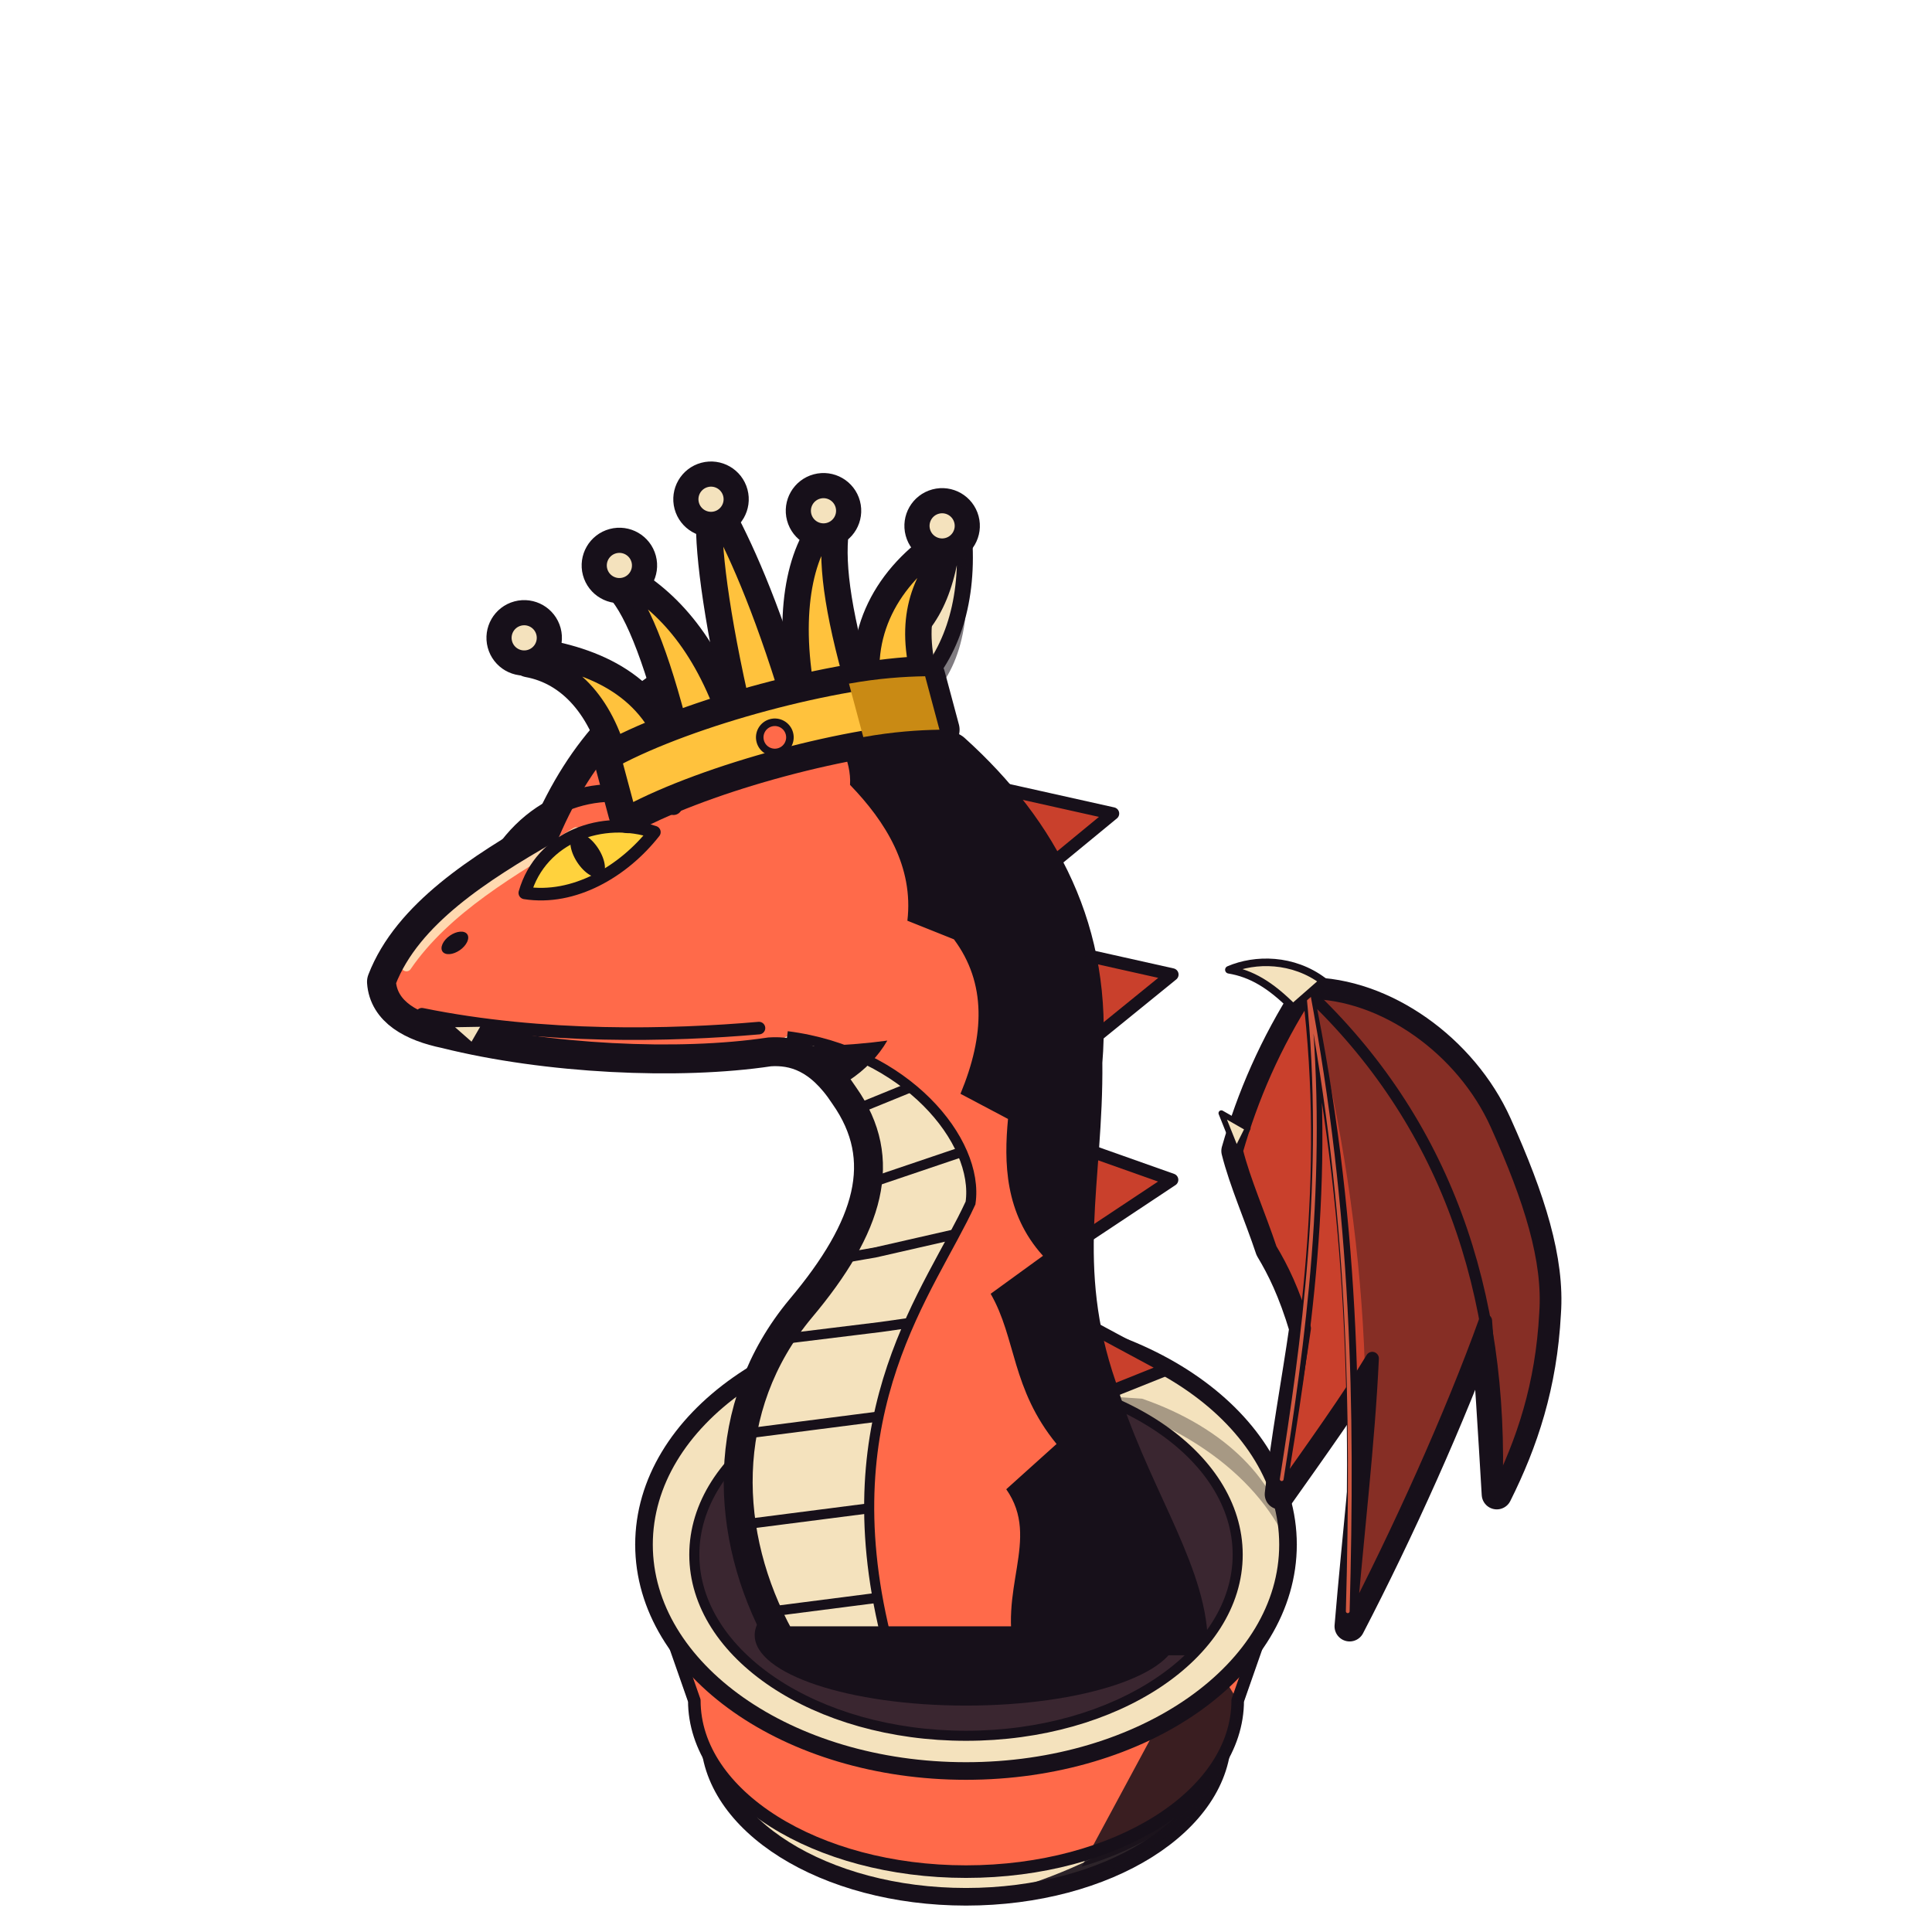
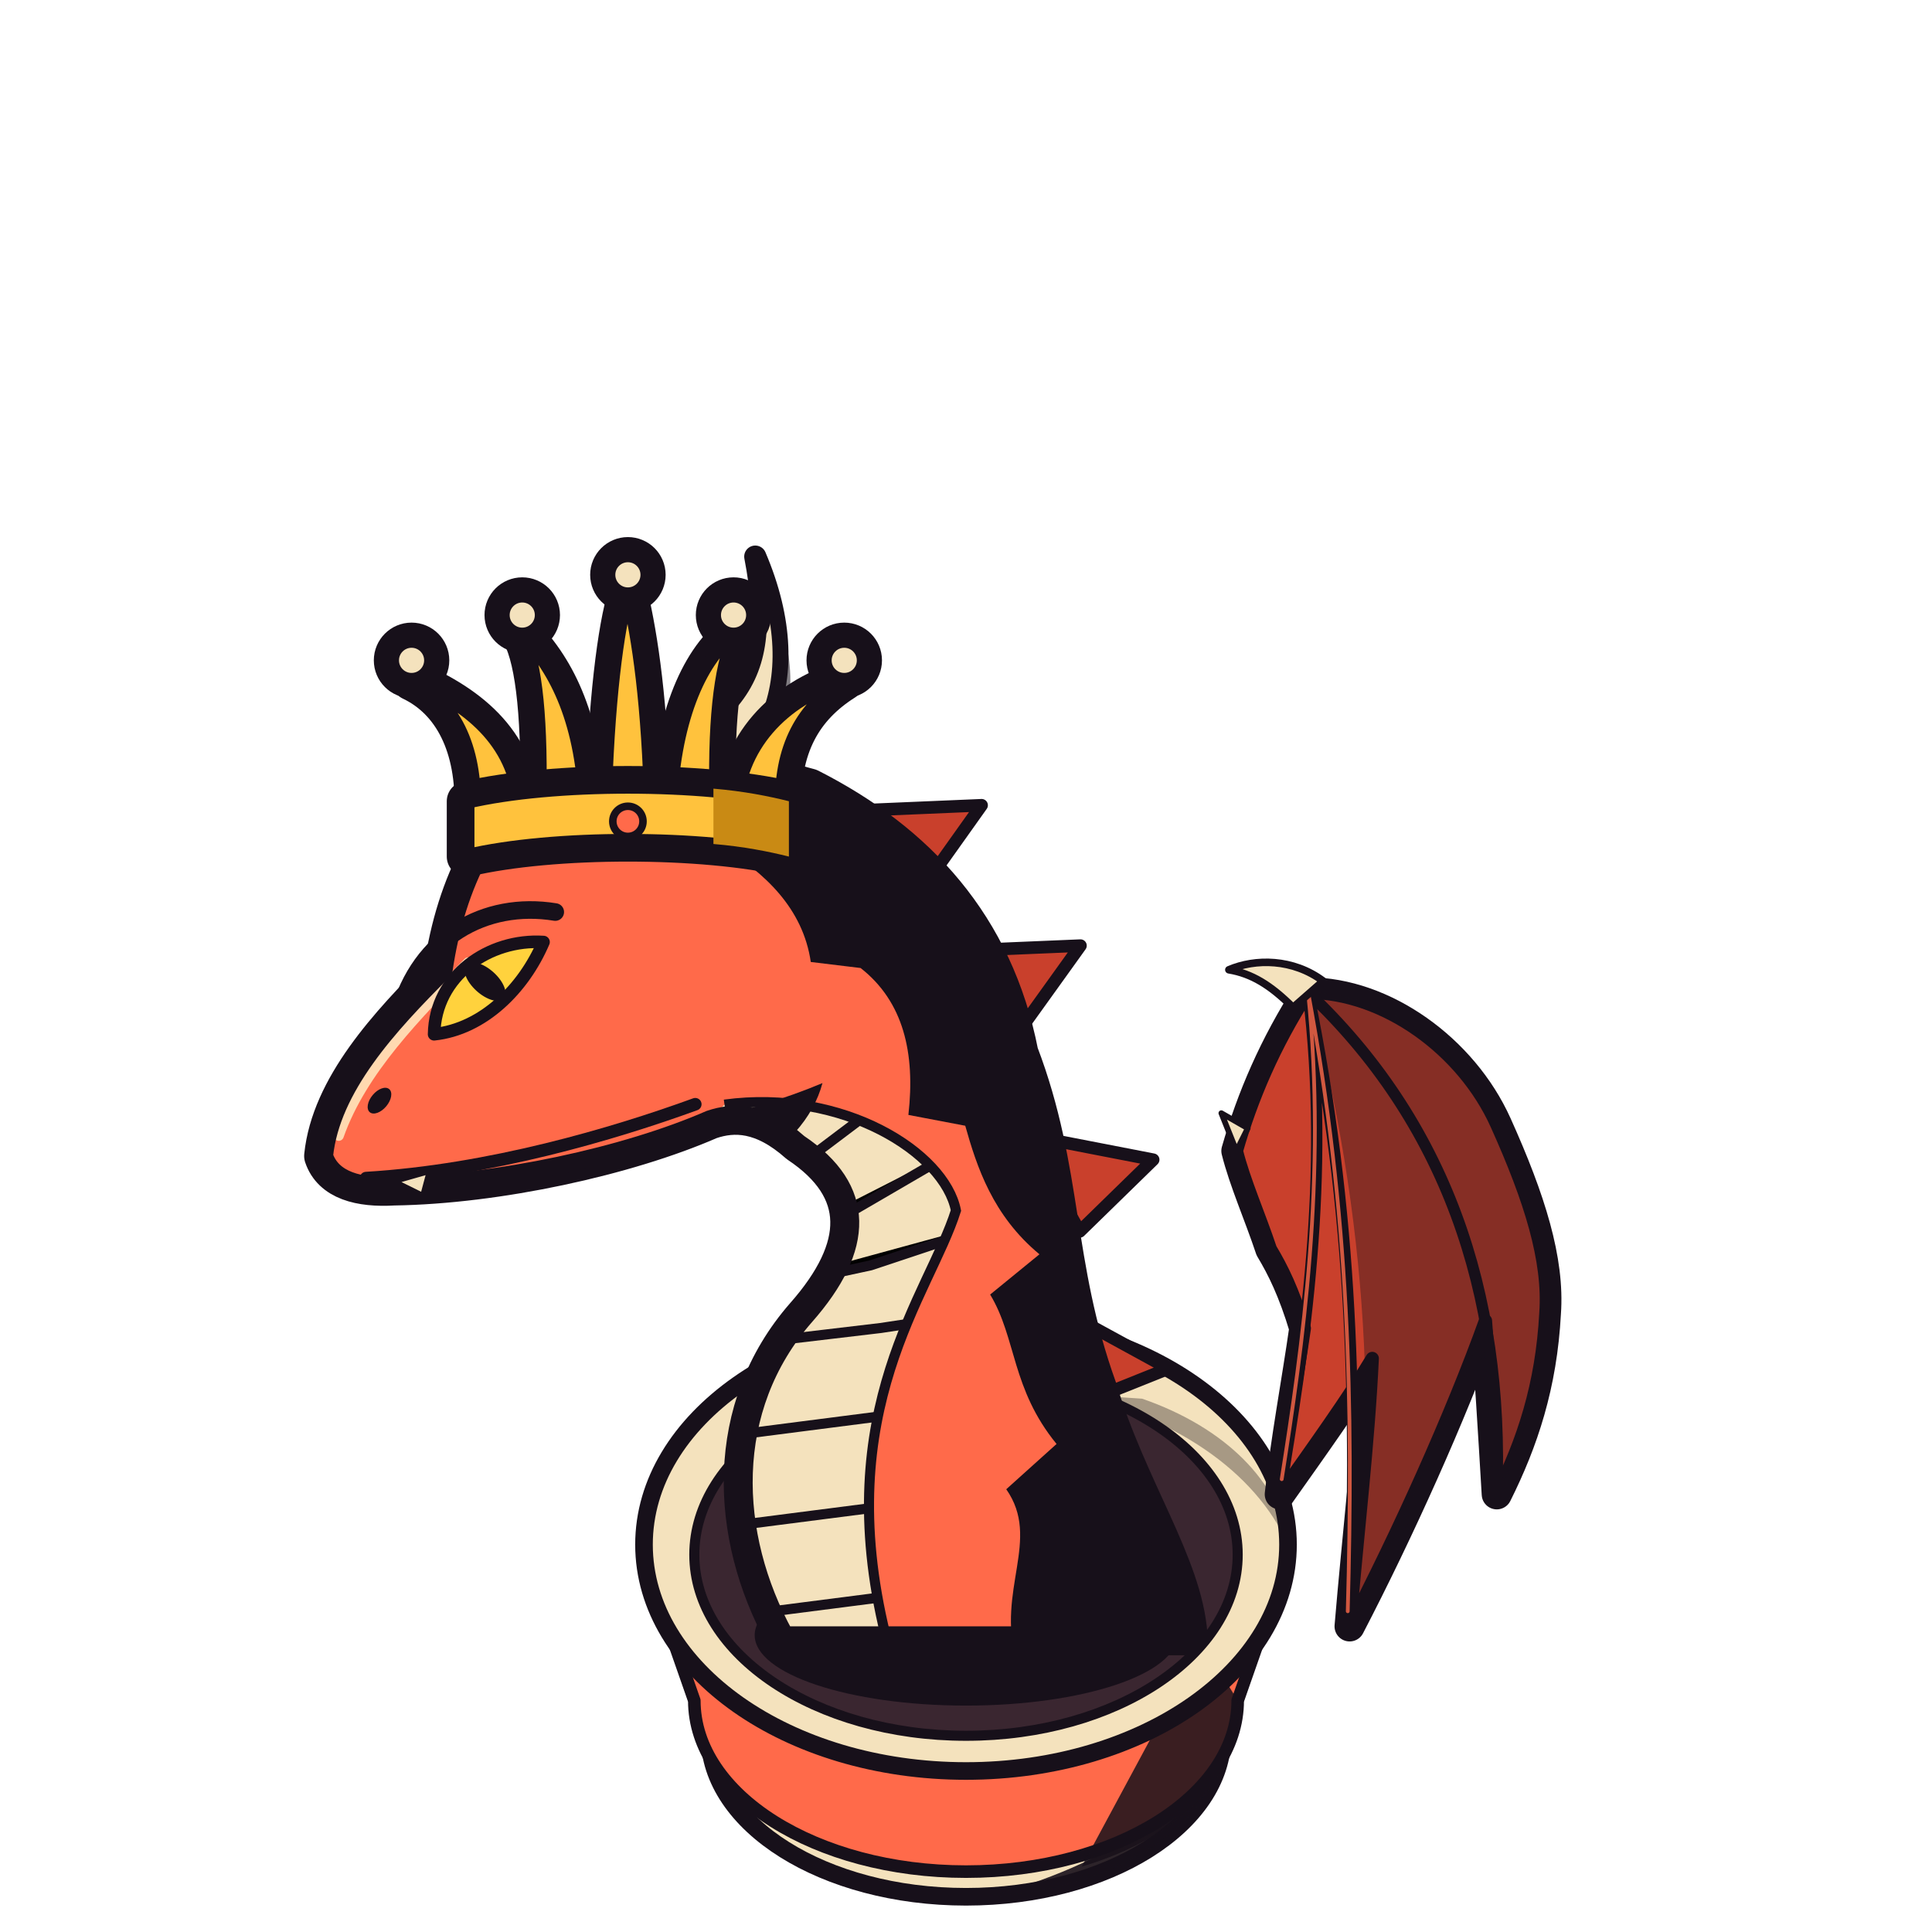
<svg xmlns="http://www.w3.org/2000/svg" viewBox="0 0 768 768" width="768" height="768">
  <path d="M256,614 L282,690 A102,64 0 0 0 486,690 L512,614 Z" fill="#f4e2bd" stroke="#17101a" stroke-width="7" stroke-linejoin="round" />
  <path d="M498,614 L486,690 A102,64 0 0 1 392,754 C440,742 478,716 486,690 Z" fill="#17101a" opacity=".9" />
  <path d="M262,636 L276,676 A108,68 0 0 0 492,676 L506,636 A128,90 0 0 1 262,636 Z" fill="#ff6a4a" stroke="#17101a" stroke-width="5" stroke-linejoin="round" />
  <path d="M470,640 L492,676 A108,68 0 0 1 430,742 L458,690 Z" fill="#17101a" opacity=".85" />
  <ellipse cx="384" cy="614" rx="128" ry="90" fill="#f4e2bd" stroke="#17101a" stroke-width="7" />
  <ellipse cx="384" cy="618" rx="108" ry="72" fill="#3a2630" stroke="#17101a" stroke-width="4" />
  <path d="M424,554 A128,90 0 0 1 512,614 A108,72 0 0 0 454,556 Z" fill="#17101a" opacity=".35" />
  <ellipse cx="384" cy="650" rx="84" ry="28" fill="#17101a" />
  <g transform="translate(478 618) scale(0.75) translate(-452 -560)">
    <path d="M508,262 C548,262 590,292 608,332 C626,372 636,404 634,432 C632,470 622,500 608,528 C606,494 604,462 602,436 C584,486 556,548 530,598 C534,550 540,500 542,456 C530,476 510,504 493,528 C496,500 502,468 506,440 C500,420 494,408 488,398 C482,380 474,362 470,346 C478,318 490,290 508,262 Z" fill="none" stroke="#17101a" stroke-width="16" stroke-linejoin="round" />
    <path d="M508,262 C548,262 590,292 608,332 C626,372 636,404 634,432 C632,470 622,500 608,528 C606,494 604,462 602,436 C584,486 556,548 530,598 C534,550 540,500 542,456 C530,476 510,504 493,528 C496,500 502,468 506,440 C500,420 494,408 488,398 C482,380 474,362 470,346 C478,318 490,290 508,262 Z" fill="#c9402c" stroke="#17101a" stroke-width="7" stroke-linejoin="round" />
    <path d="M508,262 C548,262 590,292 608,332 C626,372 636,404 634,432 C632,470 622,500 608,528 C606,494 604,462 602,436 C584,486 556,548 530,598 C546,500 540,380 508,262 Z" fill="#17101a" opacity=".38" />
    <path d="M508,262 C532,380 534,480 530,598 M508,262 C520,360 506,450 493,528 M508,262 C580,330 612,420 608,528" fill="none" stroke="#17101a" stroke-width="6" stroke-linecap="round" />
    <path d="M508,262 C530,380 532,480 529,590 M508,262 C518,360 505,450 494,520" fill="none" stroke="#ff6a4a" stroke-width="2" stroke-linecap="round" opacity=".8" />
    <path d="M470,346 L462,326 L476,334 Z" fill="#f4e2bd" stroke="#17101a" stroke-width="3" stroke-linejoin="round" />
    <path d="M500,270 C488,258 478,252 466,250 C480,244 500,244 516,256 Z" fill="#f4e2bd" stroke="#17101a" stroke-width="4" stroke-linejoin="round" />
  </g>
-   <path d="M391.8,312.1 L442.4,323.4 L403.4,355.5 Z" fill="#c9402c" stroke="#17101a" stroke-width="5" stroke-linejoin="round" />
-   <path d="M419.5,377.0 L466.0,387.4 L430.3,416.4 Z" fill="#c9402c" stroke="#17101a" stroke-width="5" stroke-linejoin="round" />
-   <path d="M421.0,453.1 L465.9,469.0 L431.7,491.7 Z" fill="#c9402c" stroke="#17101a" stroke-width="5" stroke-linejoin="round" />
-   <path d="M430.1,525.5 L464.5,544.0 L430.0,557.8 Z" fill="#c9402c" stroke="#17101a" stroke-width="5" stroke-linejoin="round" />
+   <path d="M338.4,322.3 L390.2,320.1 L360.9,361.3 Z" fill="#c9402c" stroke="#17101a" stroke-width="5" stroke-linejoin="round" />
+   <path d="M382.0,377.9 L429.5,375.9 L402.8,413.1 Z" fill="#c9402c" stroke="#17101a" stroke-width="5" stroke-linejoin="round" />
+   <path d="M407.4,451.1 L458.4,461.0 L429.2,489.5 Z" fill="#c9402c" stroke="#17101a" stroke-width="5" stroke-linejoin="round" />
+   <path d="M430.1,525.2 L464.5,544.0 L430.0,557.8 Z" fill="#c9402c" stroke="#17101a" stroke-width="5" stroke-linejoin="round" />
  <clipPath id="c5">
-     <path d="M153.9,390.3 C163.7,364.9 192.0,347.0 218.9,331.5 C232.9,298.7 253.9,276.6 281.8,264.9 C308.3,255.8 335.2,263.1 351.0,283.7 L378.0,299.2 C413.4,331.1 434.5,371.0 430.2,422.2 C430.7,469.4 419.1,503.1 436.0,552.0 C448.0,592.0 470.0,622.0 472.0,650.0 L312.0,650.0 C290.0,610.0 288.0,560.0 320.0,521.6 C347.7,488.7 356.2,460.9 337.5,434.3 C327.1,418.4 315.9,415.2 305.7,415.9 C269.9,421.3 217.5,418.8 177.5,408.8 C164.4,406.1 154.6,400.5 153.9,390.3 Z" />
+     <path d="M128.9,459.5 C131.7,432.4 154.4,407.7 176.4,385.8 C181.5,350.6 196.0,323.7 220.0,305.2 C243.2,289.5 271.0,289.6 291.7,305.4 L321.7,313.5 C364.2,335.1 394.9,368.2 404.8,418.8 C422.8,466.0 418.1,502.3 436.0,552.0 C448.0,592.0 470.0,622.0 472.0,650.0 L312.0,650.0 C290.0,610.0 288.0,560.0 320.1,523.3 C344.2,496.0 344.7,472.5 317.6,454.4 C303.4,441.8 291.8,441.6 282.1,444.9 C248.9,459.4 197.6,470.6 156.5,471.2 C143.1,472.0 132.1,469.1 128.9,459.5 Z" />
  </clipPath>
-   <path d="M153.9,390.3 C163.7,364.9 192.0,347.0 218.9,331.5 C232.9,298.7 253.9,276.6 281.8,264.9 C308.3,255.8 335.2,263.1 351.0,283.7 L378.0,299.2 C413.4,331.1 434.5,371.0 430.2,422.2 C430.7,469.4 419.1,503.1 436.0,552.0 C448.0,592.0 470.0,622.0 472.0,650.0 L312.0,650.0 C290.0,610.0 288.0,560.0 320.0,521.6 C347.7,488.7 356.2,460.9 337.5,434.3 C327.1,418.4 315.9,415.2 305.7,415.9 C269.9,421.3 217.5,418.8 177.5,408.8 C164.4,406.1 154.6,400.5 153.9,390.3 Z" fill="none" stroke="#17101a" stroke-width="16" stroke-linejoin="round" />
-   <path d="M153.9,390.3 C163.7,364.9 192.0,347.0 218.9,331.5 C232.9,298.7 253.9,276.6 281.8,264.9 C308.3,255.8 335.2,263.1 351.0,283.7 L378.0,299.2 C413.4,331.1 434.5,371.0 430.2,422.2 C430.7,469.4 419.1,503.1 436.0,552.0 C448.0,592.0 470.0,622.0 472.0,650.0 L312.0,650.0 C290.0,610.0 288.0,560.0 320.0,521.6 C347.7,488.7 356.2,460.9 337.5,434.3 C327.1,418.4 315.9,415.2 305.7,415.9 C269.9,421.3 217.5,418.8 177.5,408.8 C164.4,406.1 154.6,400.5 153.9,390.3 Z" fill="#ff6a4a" />
+   <path d="M128.9,459.5 C131.7,432.4 154.4,407.7 176.4,385.8 C181.5,350.6 196.0,323.7 220.0,305.2 C243.2,289.5 271.0,289.6 291.7,305.4 L321.7,313.5 C364.2,335.1 394.9,368.2 404.8,418.8 C422.8,466.0 418.1,502.3 436.0,552.0 C448.0,592.0 470.0,622.0 472.0,650.0 L312.0,650.0 C290.0,610.0 288.0,560.0 320.1,523.3 C344.2,496.0 344.7,472.5 317.6,454.4 C303.4,441.8 291.8,441.6 282.1,444.9 C248.9,459.4 197.6,470.6 156.5,471.2 C143.1,472.0 132.1,469.1 128.9,459.5 Z" fill="none" stroke="#17101a" stroke-width="16" stroke-linejoin="round" />
+   <path d="M128.9,459.5 C131.7,432.4 154.4,407.7 176.4,385.8 C181.5,350.6 196.0,323.7 220.0,305.2 C243.2,289.5 271.0,289.6 291.7,305.4 L321.7,313.5 C364.2,335.1 394.9,368.2 404.8,418.8 C422.8,466.0 418.1,502.3 436.0,552.0 C448.0,592.0 470.0,622.0 472.0,650.0 L312.0,650.0 C290.0,610.0 288.0,560.0 320.1,523.3 C344.2,496.0 344.7,472.5 317.6,454.4 C303.4,441.8 291.8,441.6 282.1,444.9 C248.9,459.4 197.6,470.6 156.5,471.2 C143.1,472.0 132.1,469.1 128.9,459.5 Z" fill="#ff6a4a" />
  <g clip-path="url(#c5)">
    <clipPath id="c5b">
-       <path d="M312.0,650.0 C290.0,610.0 288.0,560.0 320.0,521.6 C347.7,488.7 356.2,460.9 337.5,434.3 C327.1,418.4 315.9,415.2 305.7,415.9 L312.9,411.9 C360.1,417.9 389.4,453.6 385.8,478.2 C369.7,513.2 330.0,560.0 352.0,650.0 Z" />
+       <path d="M312.0,650.0 C290.0,610.0 288.0,560.0 320.1,523.3 C344.2,496.0 344.7,472.5 317.6,454.4 C303.4,441.8 291.8,441.6 282.1,444.9 L288.0,439.1 C335.1,432.7 375.5,458.2 380.0,481.2 C369.5,514.5 330.0,560.0 352.0,650.0 Z" />
    </clipPath>
-     <path d="M312.0,650.0 C290.0,610.0 288.0,560.0 320.0,521.6 C347.7,488.7 356.2,460.9 337.5,434.3 C327.1,418.4 315.9,415.2 305.7,415.9 L312.9,411.9 C360.1,417.9 389.4,453.6 385.8,478.2 C369.7,513.2 330.0,560.0 352.0,650.0 Z" fill="#f4e2bd" />
+     <path d="M312.0,650.0 C290.0,610.0 288.0,560.0 320.1,523.3 C344.2,496.0 344.7,472.5 317.6,454.4 C303.4,441.8 291.8,441.6 282.1,444.9 L288.0,439.1 C335.1,432.7 375.5,458.2 380.0,481.2 C369.5,514.5 330.0,560.0 352.0,650.0 Z" fill="#f4e2bd" />
    <g clip-path="url(#c5b)" stroke="#17101a" stroke-width="4">
-       <path d="M263.8,470.7 L328.6,445.8 L393.6,419.3" />
-       <path d="M273.5,490.8 L339.8,472.3 L405.1,450.2" />
-       <path d="M279.1,509.7 L347.8,497.9 L415.7,482.4" />
-       <path d="M280.0,536.1 L350.1,527.5 L419.9,517.6" />
+       <path d="M256.0,506.3 L312.2,467.4 L367.9,425.4" />
+       <path d="M270.5,512.4 L331.9,485.4 L390.1,451.5" />
+       <path d="M278.7,517.5 L346.1,503.0 L411.2,481.3" />
+       <path d="M280.0,536.2 L350.1,527.9 L419.9,517.3" />
      <path d="M280.0,572.0 L350.0,563.0 L420.0,554.0" />
      <path d="M280.0,608.0 L350.0,599.0 L420.0,590.0" />
      <path d="M280.0,644.0 L350.0,635.0 L420.0,626.0" />
    </g>
-     <path d="M312.9,411.9 C360.1,417.9 389.4,453.6 385.8,478.2 C369.7,513.2 330.0,560.0 352.0,650.0" fill="none" stroke="#17101a" stroke-width="4" />
-     <path d="M298.6,250.1 L441.5,211.8 L464.3,296.8 L485.0,374.1 L513.8,465.2 L520.0,560.0 L520.0,660.0 L404.0,660.0 C396.0,632.0 414.0,612.0 400.0,592.0 L420.0,574.0 C402.0,552.0 404.0,532.0 393.8,514.3 L414.6,499.2 C399.3,482.3 399.1,461.9 400.7,444.8 L381.8,434.8 C391.5,411.5 392.1,390.7 379.2,373.4 L360.7,366.0 C363.2,344.6 352.2,326.8 337.9,312.0 C339.1,293.1 316.4,270.2 298.6,250.1 Z" fill="#17101a" />
-     <g transform="rotate(-15 404 520)">
+     <path d="M288.0,439.1 C335.1,432.7 375.5,458.2 380.0,481.2 C369.5,514.5 330.0,560.0 352.0,650.0" fill="none" stroke="#17101a" stroke-width="4" />
+     <path d="M232.3,286.6 L360.5,212.6 L404.5,288.8 L444.5,358.1 L505.7,451.3 L520.0,560.0 L520.0,660.0 L404.0,660.0 C396.0,632.0 414.0,612.0 400.0,592.0 L420.0,574.0 C402.0,552.0 404.1,532.0 393.6,514.6 L413.2,498.6 C394.6,483.2 388.3,463.8 383.7,447.5 L361.1,443.2 C363.9,418.5 359.1,398.1 342.1,384.8 L322.3,382.4 C319.2,361.1 304.0,346.8 286.3,336.2 C282.5,317.6 254.7,301.4 232.3,286.6 Z" fill="#17101a" />
+     <g transform="rotate(-30 404 520)">
      <path d="M336,394 C300,390 250,374 214,354 C230,374 290,402 336,418 C356,420 372,414 382,404 C366,402 350,398 336,394 Z" fill="#17101a" />
      <path d="M205,326 C226,308 256,300 284,292" fill="none" stroke="#ffd9b0" stroke-width="4" stroke-linecap="round" />
    </g>
  </g>
-   <path d="M153.9,390.3 C163.7,364.9 192.0,347.0 218.9,331.5 C232.9,298.7 253.9,276.6 281.8,264.9 C308.3,255.8 335.2,263.1 351.0,283.7 L378.0,299.2 C413.4,331.1 434.5,371.0 430.2,422.2 C430.7,469.4 419.1,503.1 436.0,552.0 C448.0,592.0 470.0,622.0 472.0,650.0 L312.0,650.0 C290.0,610.0 288.0,560.0 320.0,521.6 C347.7,488.7 356.2,460.9 337.5,434.3 C327.1,418.4 315.9,415.2 305.7,415.9 C269.9,421.3 217.5,418.8 177.5,408.8 C164.4,406.1 154.6,400.5 153.9,390.3 Z" fill="none" stroke="#17101a" stroke-width="7" stroke-linejoin="round" />
-   <g transform="rotate(-15 404 520)">
+   <path d="M128.9,459.5 C131.7,432.4 154.4,407.7 176.4,385.8 C181.5,350.6 196.0,323.7 220.0,305.2 C243.2,289.5 271.0,289.6 291.7,305.4 L321.7,313.5 C364.2,335.1 394.9,368.2 404.8,418.8 C422.8,466.0 418.1,502.3 436.0,552.0 C448.0,592.0 470.0,622.0 472.0,650.0 L312.0,650.0 C290.0,610.0 288.0,560.0 320.1,523.3 C344.2,496.0 344.7,472.5 317.6,454.4 C303.4,441.8 291.8,441.6 282.1,444.9 C248.9,459.4 197.6,470.6 156.5,471.2 C143.1,472.0 132.1,469.1 128.9,459.5 Z" fill="none" stroke="#17101a" stroke-width="7" stroke-linejoin="round" />
+   <g transform="rotate(-30 404 520)">
    <g transform="translate(284,304) scale(1)">
      <path d="M-26,6 C-14,-14 12,-16 30,-4 C14,8 -8,14 -26,6 Z" fill="#ffd23d" stroke="#17101a" stroke-width="5" stroke-linejoin="round" />
      <ellipse cx="2" cy="-2" rx="5" ry="10" transform="rotate(-18 2 -2)" fill="#17101a" />
      <path d="M-34,-8 C-12,-30 18,-30 40,-12" fill="none" stroke="#17101a" stroke-width="7" stroke-linecap="round" />
    </g>
    <ellipse cx="226" cy="322" rx="6" ry="3.5" fill="#17101a" transform="rotate(-20 226 322)" />
    <path d="M206,346 C250,368 300,380 334,386" fill="none" stroke="#17101a" stroke-width="5" stroke-linecap="round" />
    <path d="M214,352 L222,364 L230,356 Z" fill="#f4e2bd" stroke="#17101a" stroke-width="3" stroke-linejoin="round" />
  </g>
-   <g transform="rotate(-15 404 520)">
+   <g transform="rotate(-30 404 520)">
    <g transform="translate(392 282) scale(0.55) translate(-392 -282)">
      <path d="M362,266 C392,246 428,244 456,234 C488,222 506,196 522,150 C516,200 496,236 468,256 C442,274 420,286 404,294 Z" fill="none" stroke="#17101a" stroke-width="16" stroke-linejoin="round" />
      <path d="M362,266 C392,246 428,244 456,234 C488,222 506,196 522,150 C516,200 496,236 468,256 C442,274 420,286 404,294 Z" fill="#f4e2bd" stroke="#17101a" stroke-width="7" stroke-linejoin="round" />
      <path d="M468,256 C496,236 516,200 522,150 C518,212 500,252 472,270 C448,284 424,292 404,294 C428,282 448,270 468,256 Z" fill="#17101a" opacity=".55" />
    </g>
+   </g>
+   <g transform="translate(-120.4 50.5)">
    <g transform="translate(0 6)">
      <path d="M309,266 C310,240 300.4,221.8 284,214 C308.4,224.4 326,240 327,266 Z" fill="none" stroke="#17101a" stroke-width="16" stroke-linejoin="round" />
      <path d="M309,266 C310,240 300.4,221.8 284,214 C308.4,224.4 326,240 327,266 Z" fill="#ffc23d" stroke="#17101a" stroke-width="5" stroke-linejoin="round" />
      <path d="M284,206 m-7,0 a7,7 0 1,0 14,0 a7,7 0 1,0 -14,0" fill="none" stroke="#17101a" stroke-width="16" stroke-linejoin="round" />
      <path d="M284,206 m-7,0 a7,7 0 1,0 14,0 a7,7 0 1,0 -14,0" fill="#f4e2bd" stroke="#17101a" stroke-width="4" stroke-linejoin="round" />
      <path d="M335,266 C336,231 333.6,206.5 328,196 C341.6,210 352,231 353,266 Z" fill="none" stroke="#17101a" stroke-width="16" stroke-linejoin="round" />
      <path d="M335,266 C336,231 333.6,206.5 328,196 C341.6,210 352,231 353,266 Z" fill="#ffc23d" stroke="#17101a" stroke-width="5" stroke-linejoin="round" />
      <path d="M328,188 m-7,0 a7,7 0 1,0 14,0 a7,7 0 1,0 -14,0" fill="none" stroke="#17101a" stroke-width="16" stroke-linejoin="round" />
      <path d="M328,188 m-7,0 a7,7 0 1,0 14,0 a7,7 0 1,0 -14,0" fill="#f4e2bd" stroke="#17101a" stroke-width="4" stroke-linejoin="round" />
      <path d="M361,266 C362,223 366,192.9 370,180 C374,197.2 378,223 379,266 Z" fill="none" stroke="#17101a" stroke-width="16" stroke-linejoin="round" />
      <path d="M361,266 C362,223 366,192.9 370,180 C374,197.2 378,223 379,266 Z" fill="#ffc23d" stroke="#17101a" stroke-width="5" stroke-linejoin="round" />
      <path d="M370,172 m-7,0 a7,7 0 1,0 14,0 a7,7 0 1,0 -14,0" fill="none" stroke="#17101a" stroke-width="16" stroke-linejoin="round" />
      <path d="M370,172 m-7,0 a7,7 0 1,0 14,0 a7,7 0 1,0 -14,0" fill="#f4e2bd" stroke="#17101a" stroke-width="4" stroke-linejoin="round" />
      <path d="M387,266 C388,231 398.4,206.5 412,196 C406.4,210 404,231 405,266 Z" fill="none" stroke="#17101a" stroke-width="16" stroke-linejoin="round" />
      <path d="M387,266 C388,231 398.4,206.5 412,196 C406.4,210 404,231 405,266 Z" fill="#ffc23d" stroke="#17101a" stroke-width="5" stroke-linejoin="round" />
      <path d="M412,188 m-7,0 a7,7 0 1,0 14,0 a7,7 0 1,0 -14,0" fill="none" stroke="#17101a" stroke-width="16" stroke-linejoin="round" />
      <path d="M412,188 m-7,0 a7,7 0 1,0 14,0 a7,7 0 1,0 -14,0" fill="#f4e2bd" stroke="#17101a" stroke-width="4" stroke-linejoin="round" />
      <path d="M413,266 C414,240 431.6,221.8 456,214 C439.6,224.4 430,240 431,266 Z" fill="none" stroke="#17101a" stroke-width="16" stroke-linejoin="round" />
      <path d="M413,266 C414,240 431.6,221.8 456,214 C439.6,224.4 430,240 431,266 Z" fill="#ffc23d" stroke="#17101a" stroke-width="5" stroke-linejoin="round" />
      <path d="M456,206 m-7,0 a7,7 0 1,0 14,0 a7,7 0 1,0 -14,0" fill="none" stroke="#17101a" stroke-width="16" stroke-linejoin="round" />
      <path d="M456,206 m-7,0 a7,7 0 1,0 14,0 a7,7 0 1,0 -14,0" fill="#f4e2bd" stroke="#17101a" stroke-width="4" stroke-linejoin="round" />
      <path d="M306,262 C340,254 400,254 434,262 L434,284 C400,276 340,276 306,284 Z" fill="none" stroke="#17101a" stroke-width="16" stroke-linejoin="round" />
      <path d="M306,262 C340,254 400,254 434,262 L434,284 C400,276 340,276 306,284 Z" fill="#ffc23d" stroke="#17101a" stroke-width="6" stroke-linejoin="round" />
      <path d="M404,257 C416,258 426,260 434,262 L434,284 C426,282 416,280 404,279 Z" fill="#c98a14" />
      <circle cx="370" cy="270" r="6" fill="#ff6a4a" stroke="#17101a" stroke-width="3" />
    </g>
  </g>
</svg>
